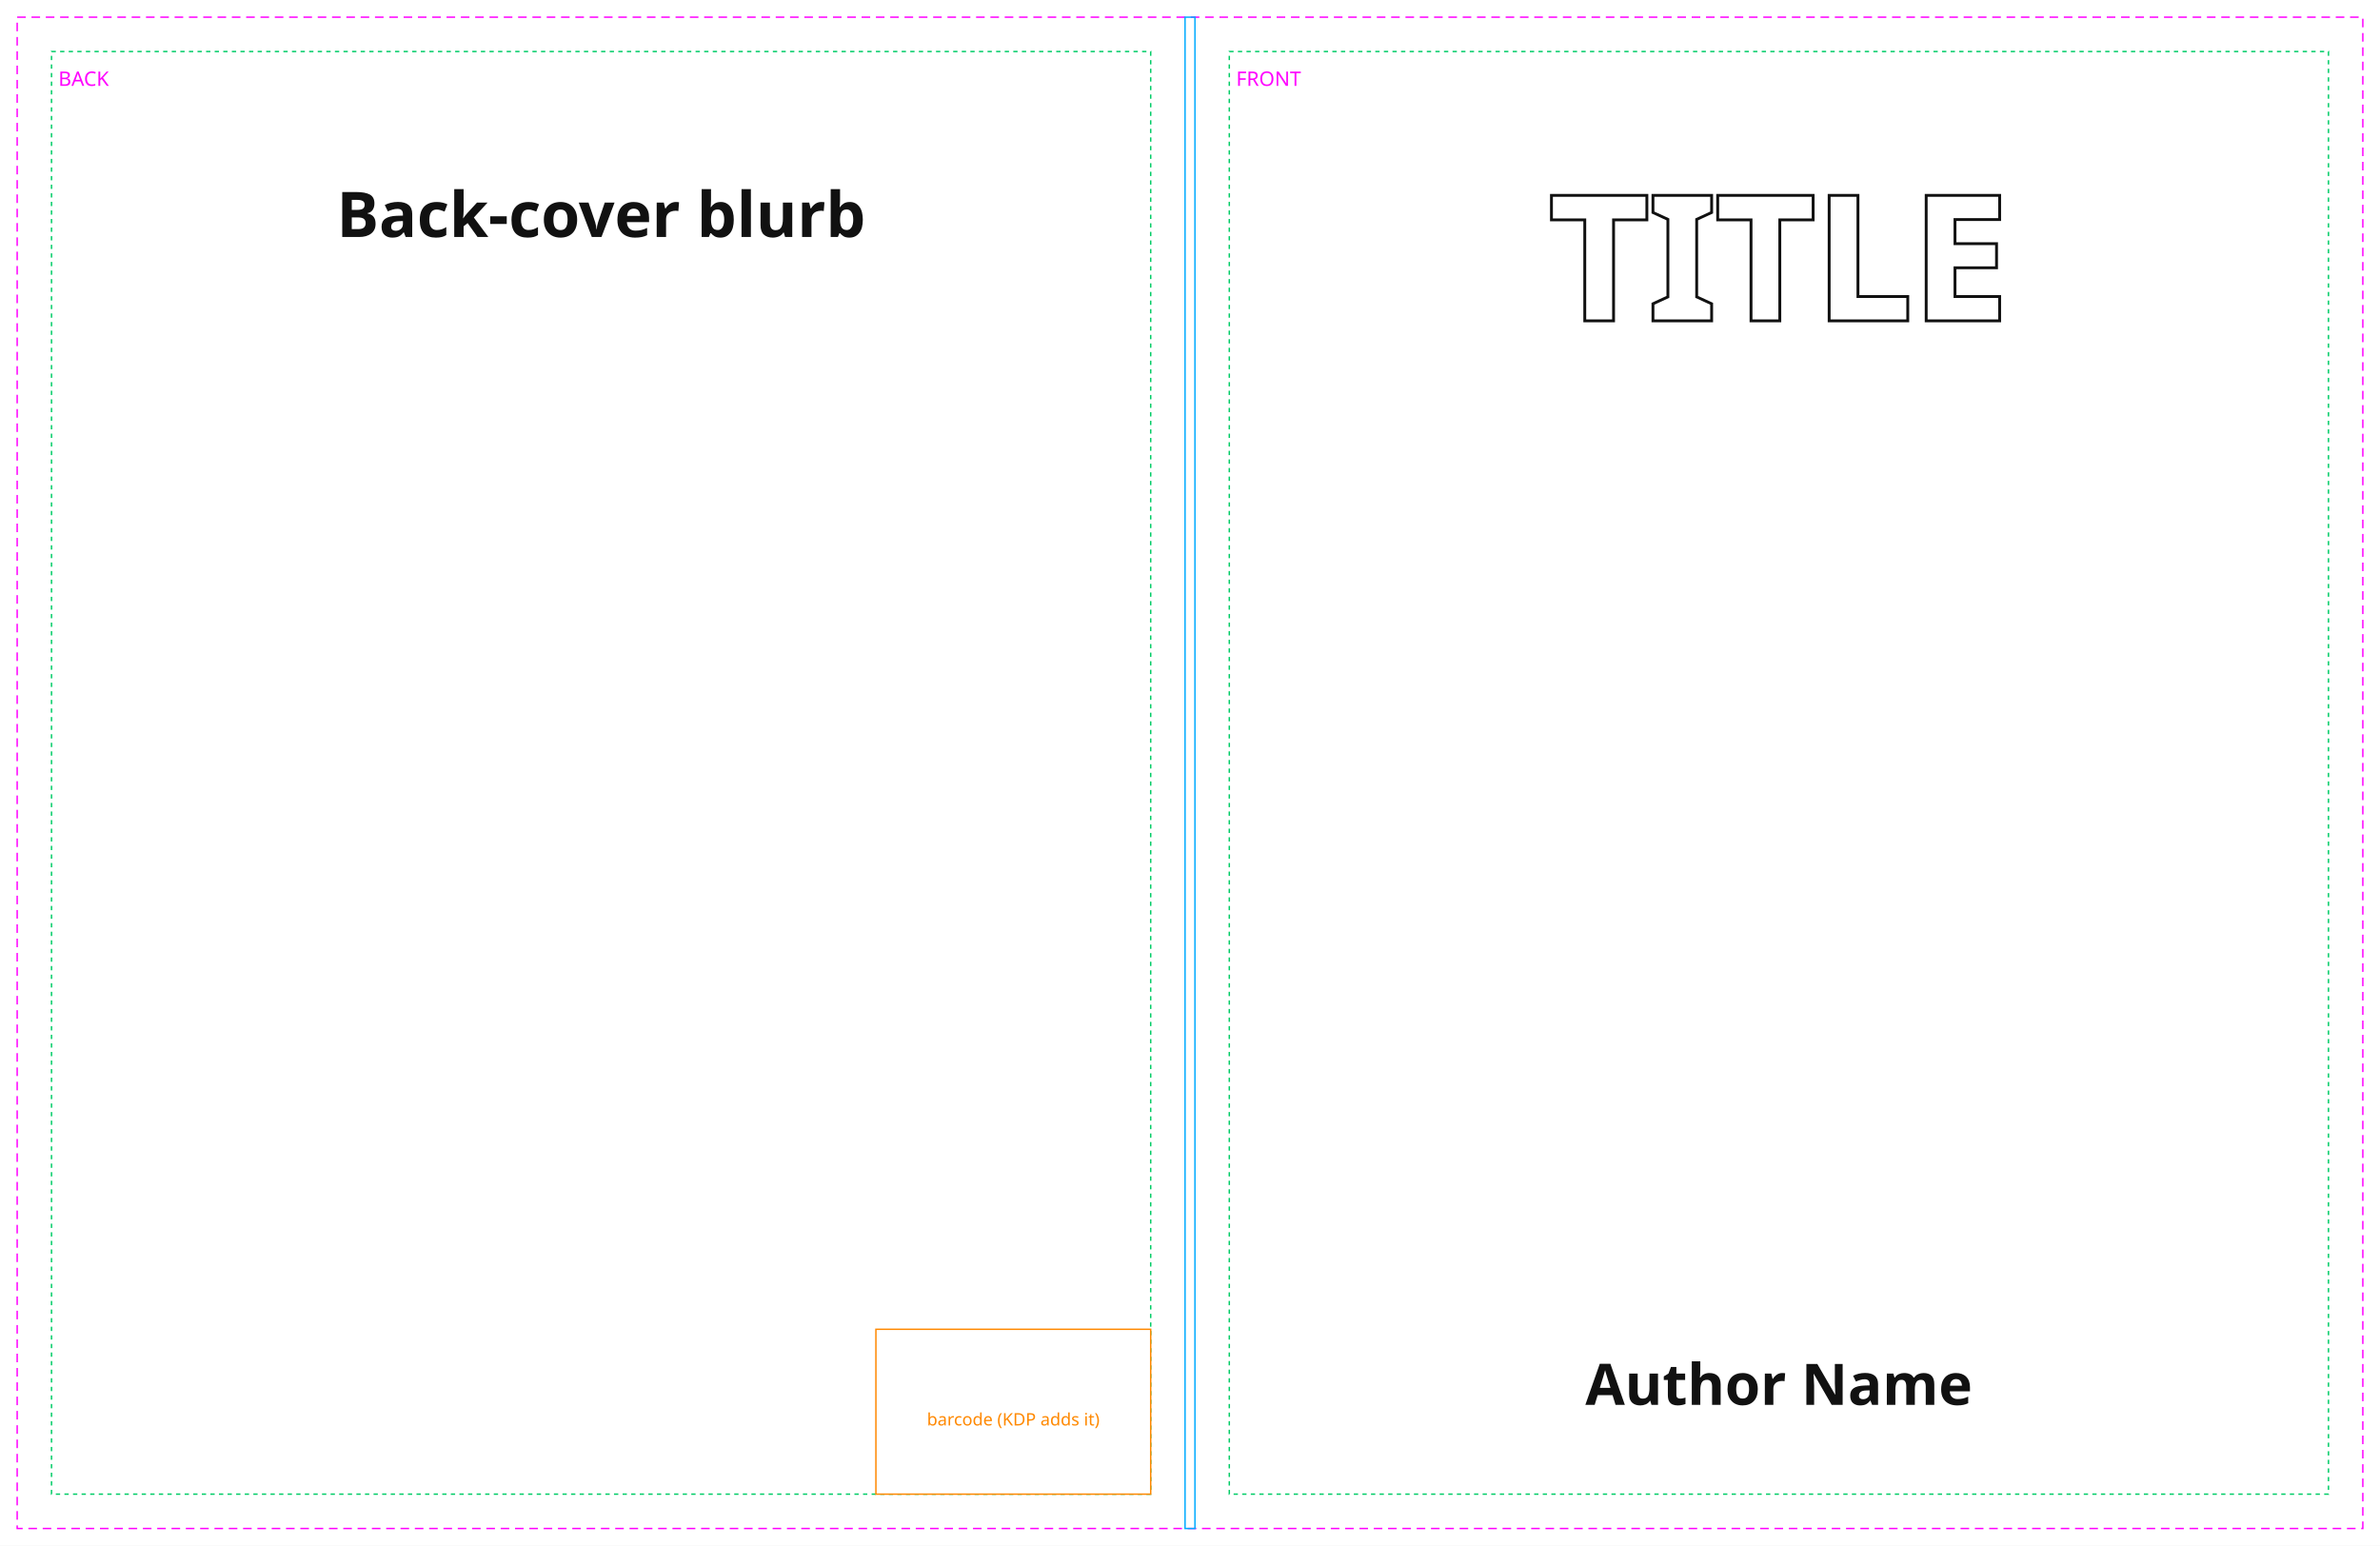
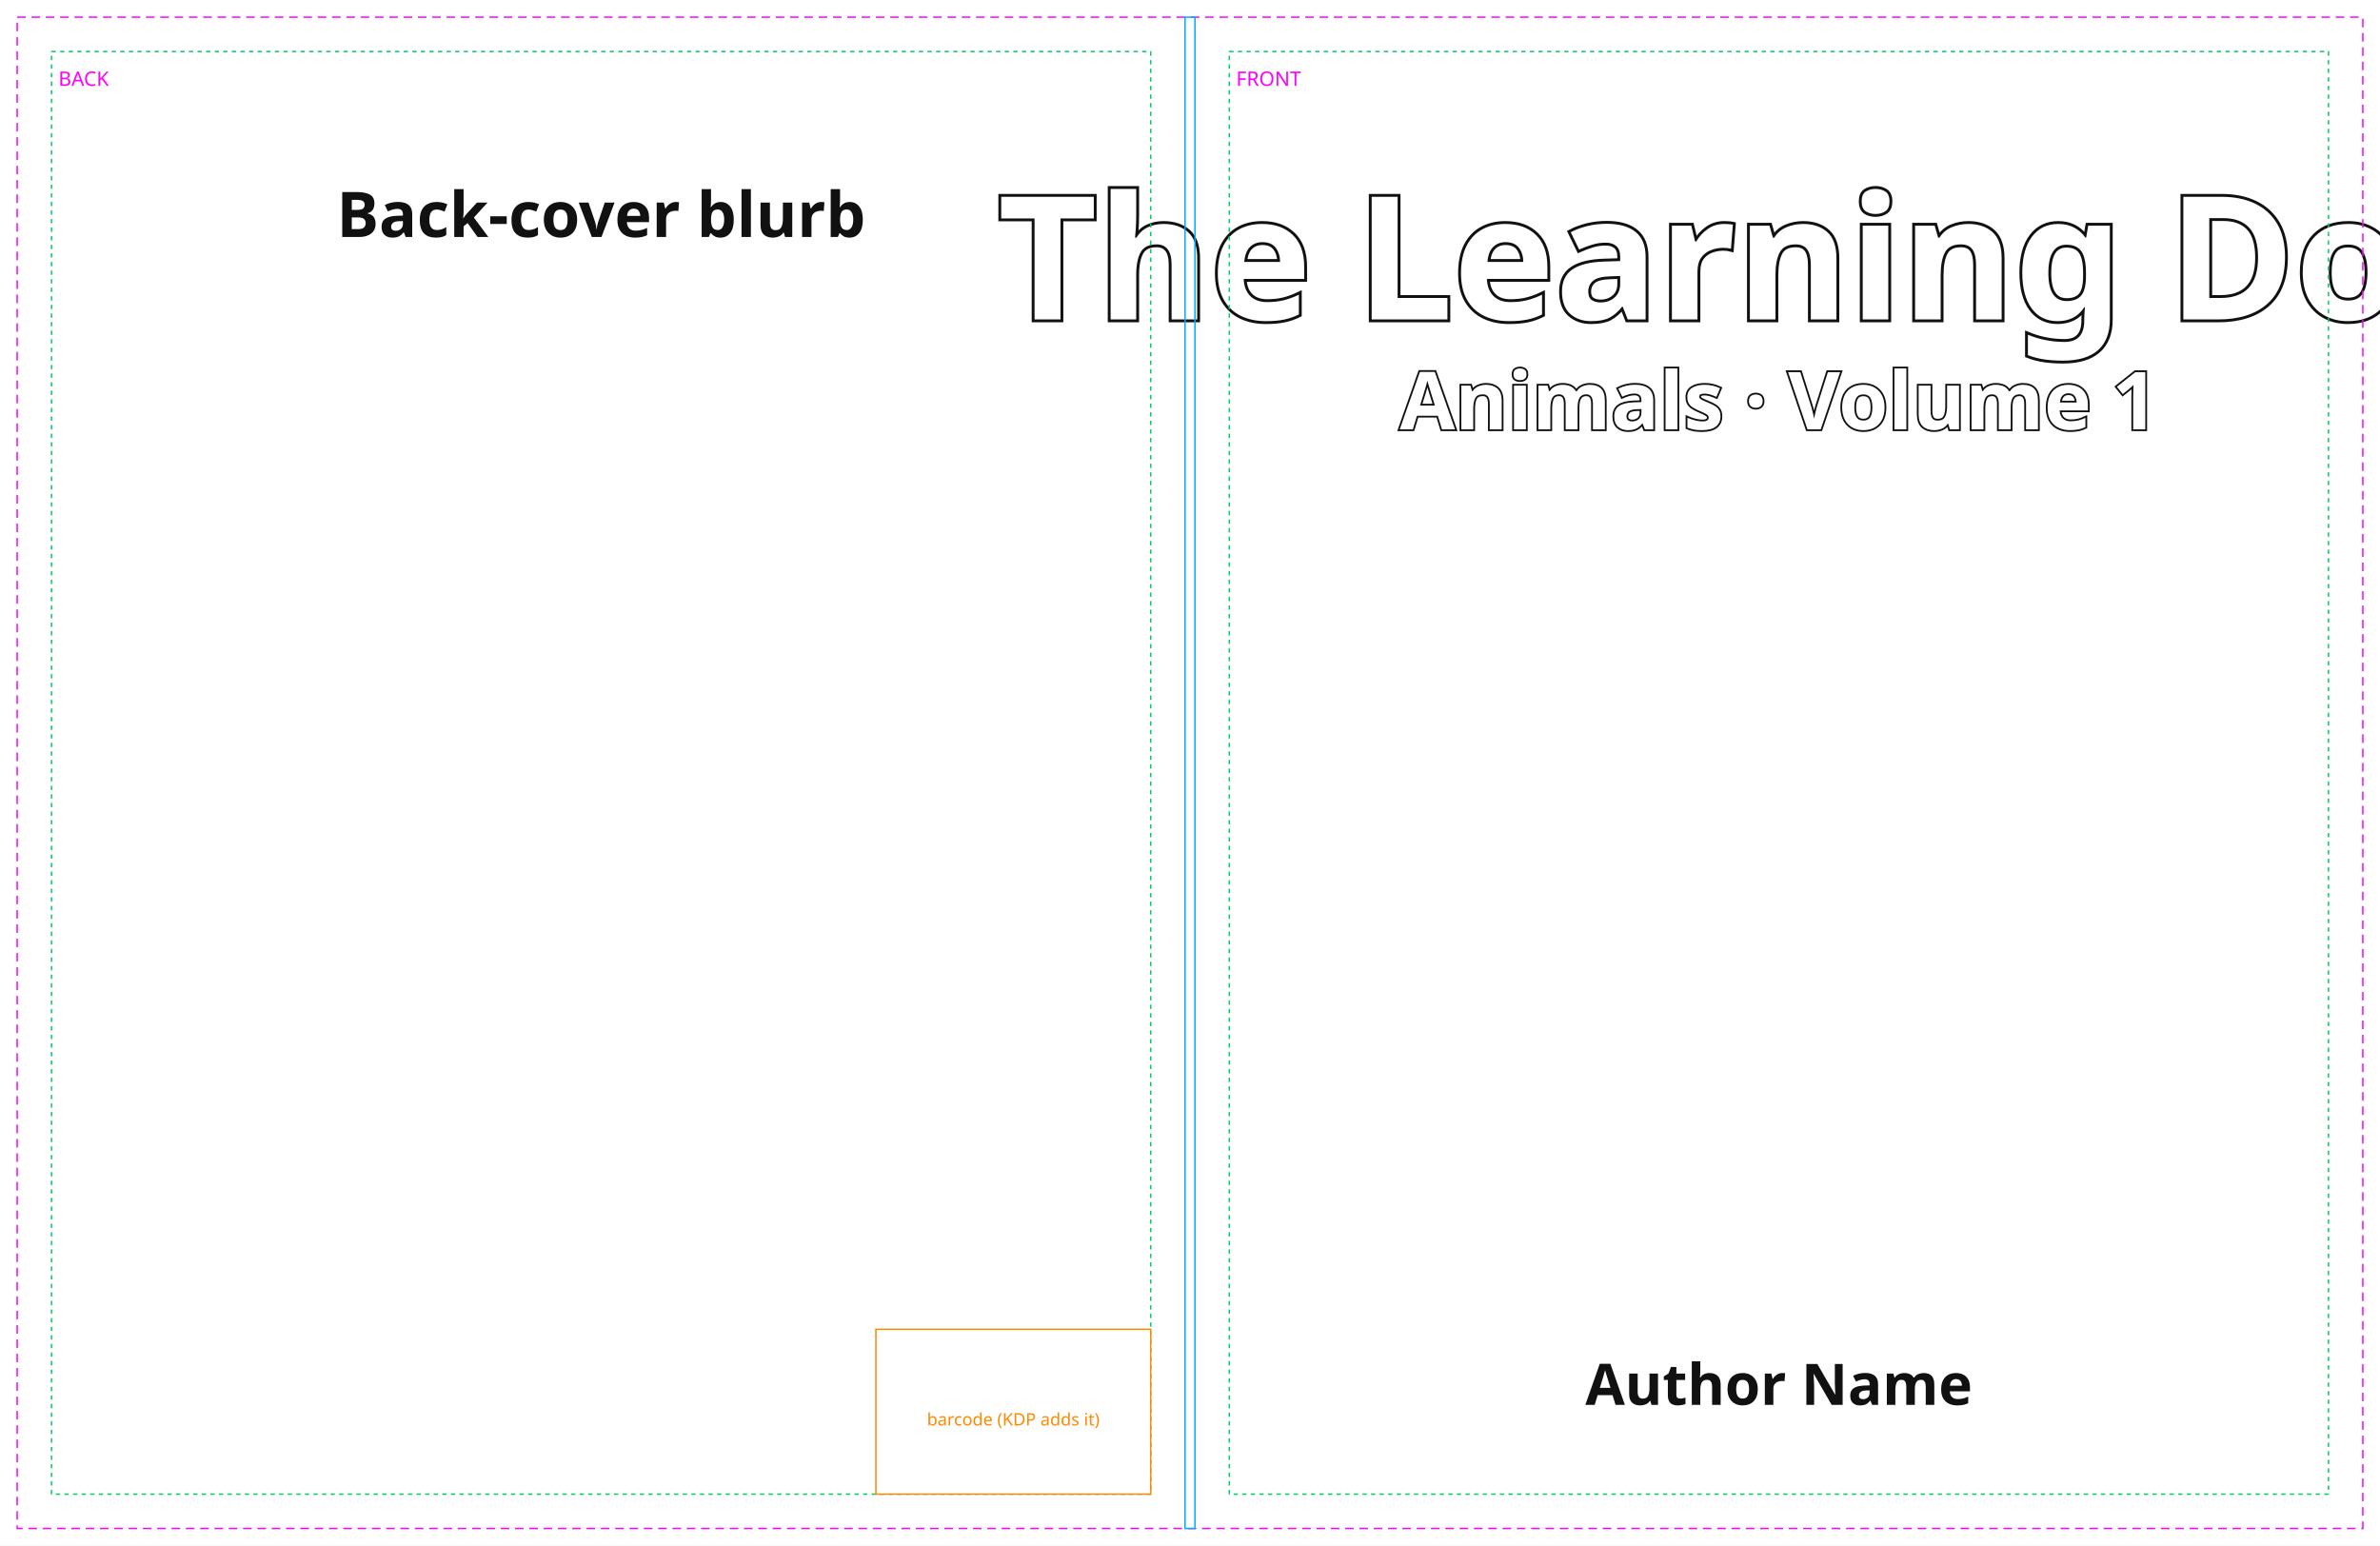
<svg xmlns="http://www.w3.org/2000/svg" width="17.322in" height="11.25in" viewBox="0 0 1662.92 1080.0">
  <g>
    <rect x="0" y="0" width="1662.92" height="1080.0" fill="#ffffff" />
  </g>
  <g>
    
  </g>
  <g>
-     <text x="1242.92" y="223.2" text-anchor="middle" font-family="Fredoka" font-weight="600" font-size="120" fill="#ffffff" stroke="#111111" stroke-width="4" paint-order="stroke fill">TITLE</text>
+     <text x="1242.92" y="223.2" text-anchor="middle" font-family="Fredoka" font-weight="600" font-size="120" fill="#ffffff" stroke="#111111" stroke-width="4" paint-order="stroke fill">The Learning Dojo</text>
+     <text x="1242.92" y="300.0" text-anchor="middle" font-family="Fredoka" font-weight="600" font-size="56" fill="#ffffff" stroke="#111111" stroke-width="2.5" paint-order="stroke fill">Animals · Volume 1</text>
    <text x="1242.92" y="981.6" text-anchor="middle" font-family="Fredoka" font-weight="600" font-size="40" fill="#111111">Author Name</text>
    <text x="420.0" y="165.6" text-anchor="middle" font-family="Fredoka" font-weight="600" font-size="44" fill="#111111">Back-cover blurb</text>
  </g>
  <g>
    <rect x="12.0" y="12.0" width="1638.92" height="1056" fill="none" stroke="#ff00ff" stroke-width="1" stroke-dasharray="6 4" />
    <rect x="828.0" y="12.0" width="6.92" height="1056" fill="none" stroke="#00aaff" stroke-width="1" />
    <rect x="36.0" y="36.0" width="768.0" height="1008.0" fill="none" stroke="#00cc66" stroke-width="1" stroke-dasharray="3 3" />
    <rect x="858.92" y="36.0" width="768.0" height="1008.0" fill="none" stroke="#00cc66" stroke-width="1" stroke-dasharray="3 3" />
    <rect x="612.0" y="928.8" width="192" height="115.2" fill="#ffffff" stroke="#ff8800" stroke-width="1" />
    <text x="708.0" y="996.0" text-anchor="middle" font-family="sans-serif" font-size="12" fill="#ff8800">barcode (KDP adds it)</text>
    <text x="40.8" y="60.0" font-family="sans-serif" font-size="14" fill="#ff00ff">BACK</text>
    <text x="863.72" y="60.0" font-family="sans-serif" font-size="14" fill="#ff00ff">FRONT</text>
  </g>
</svg>
